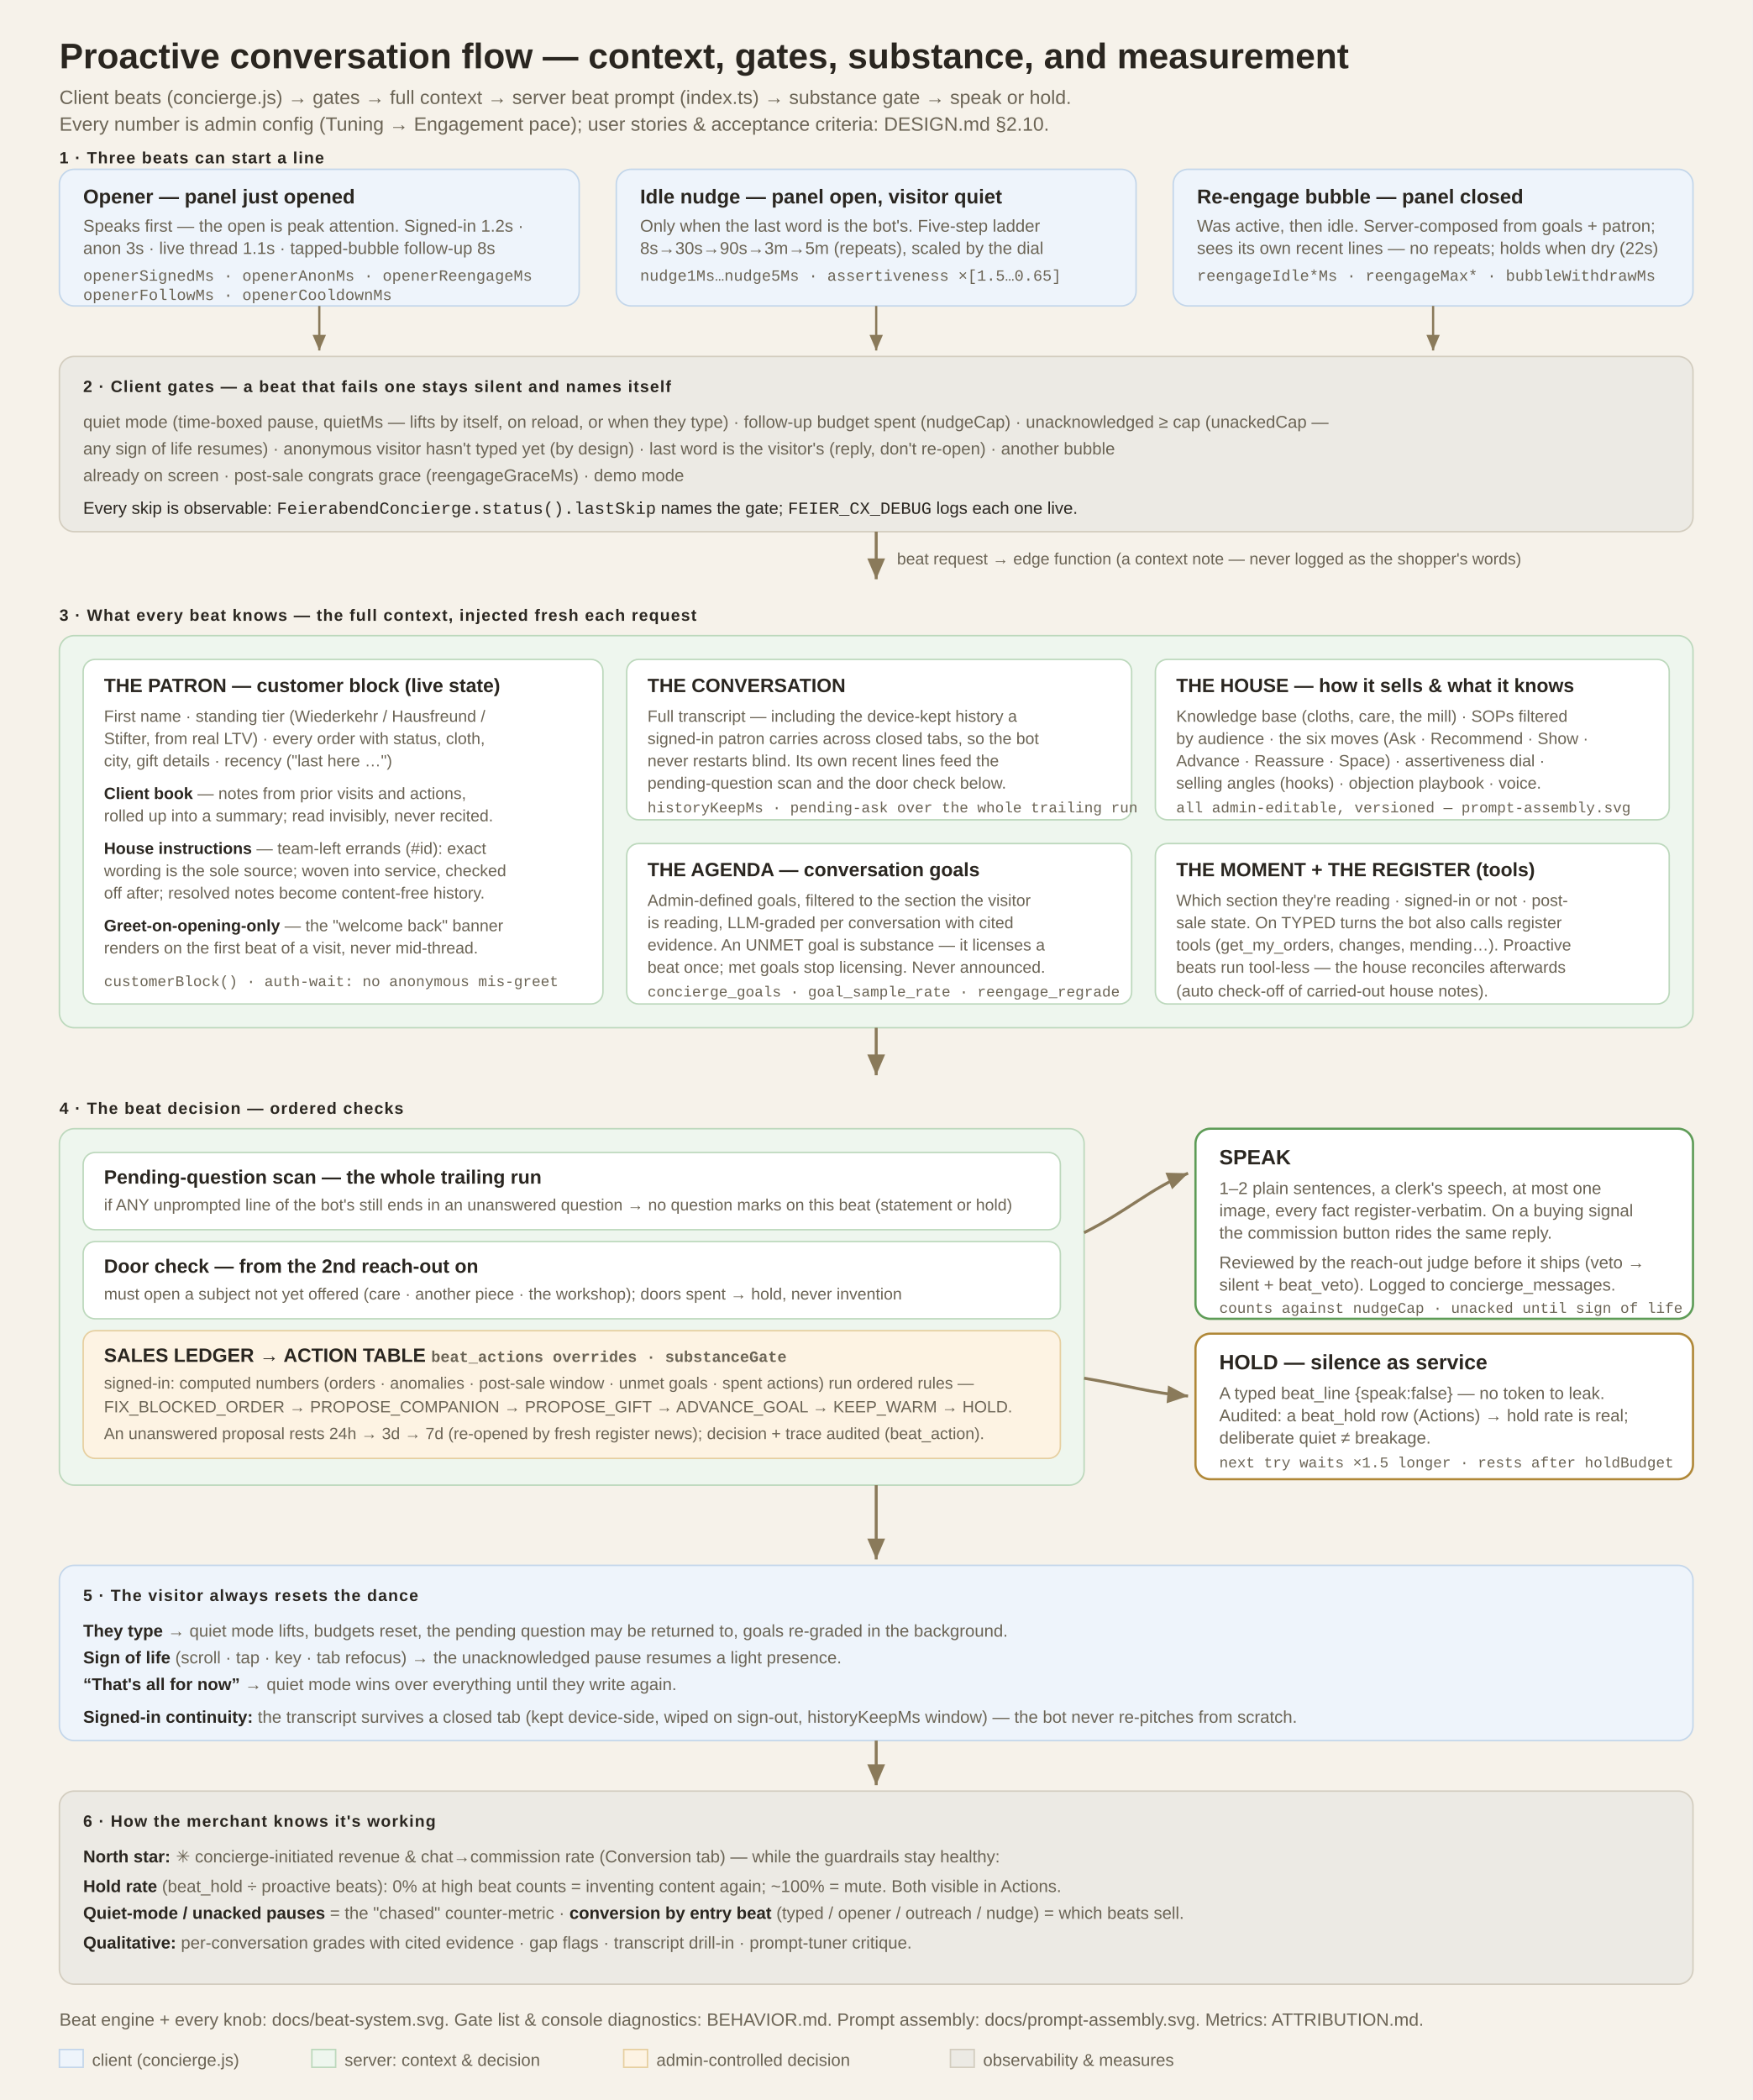
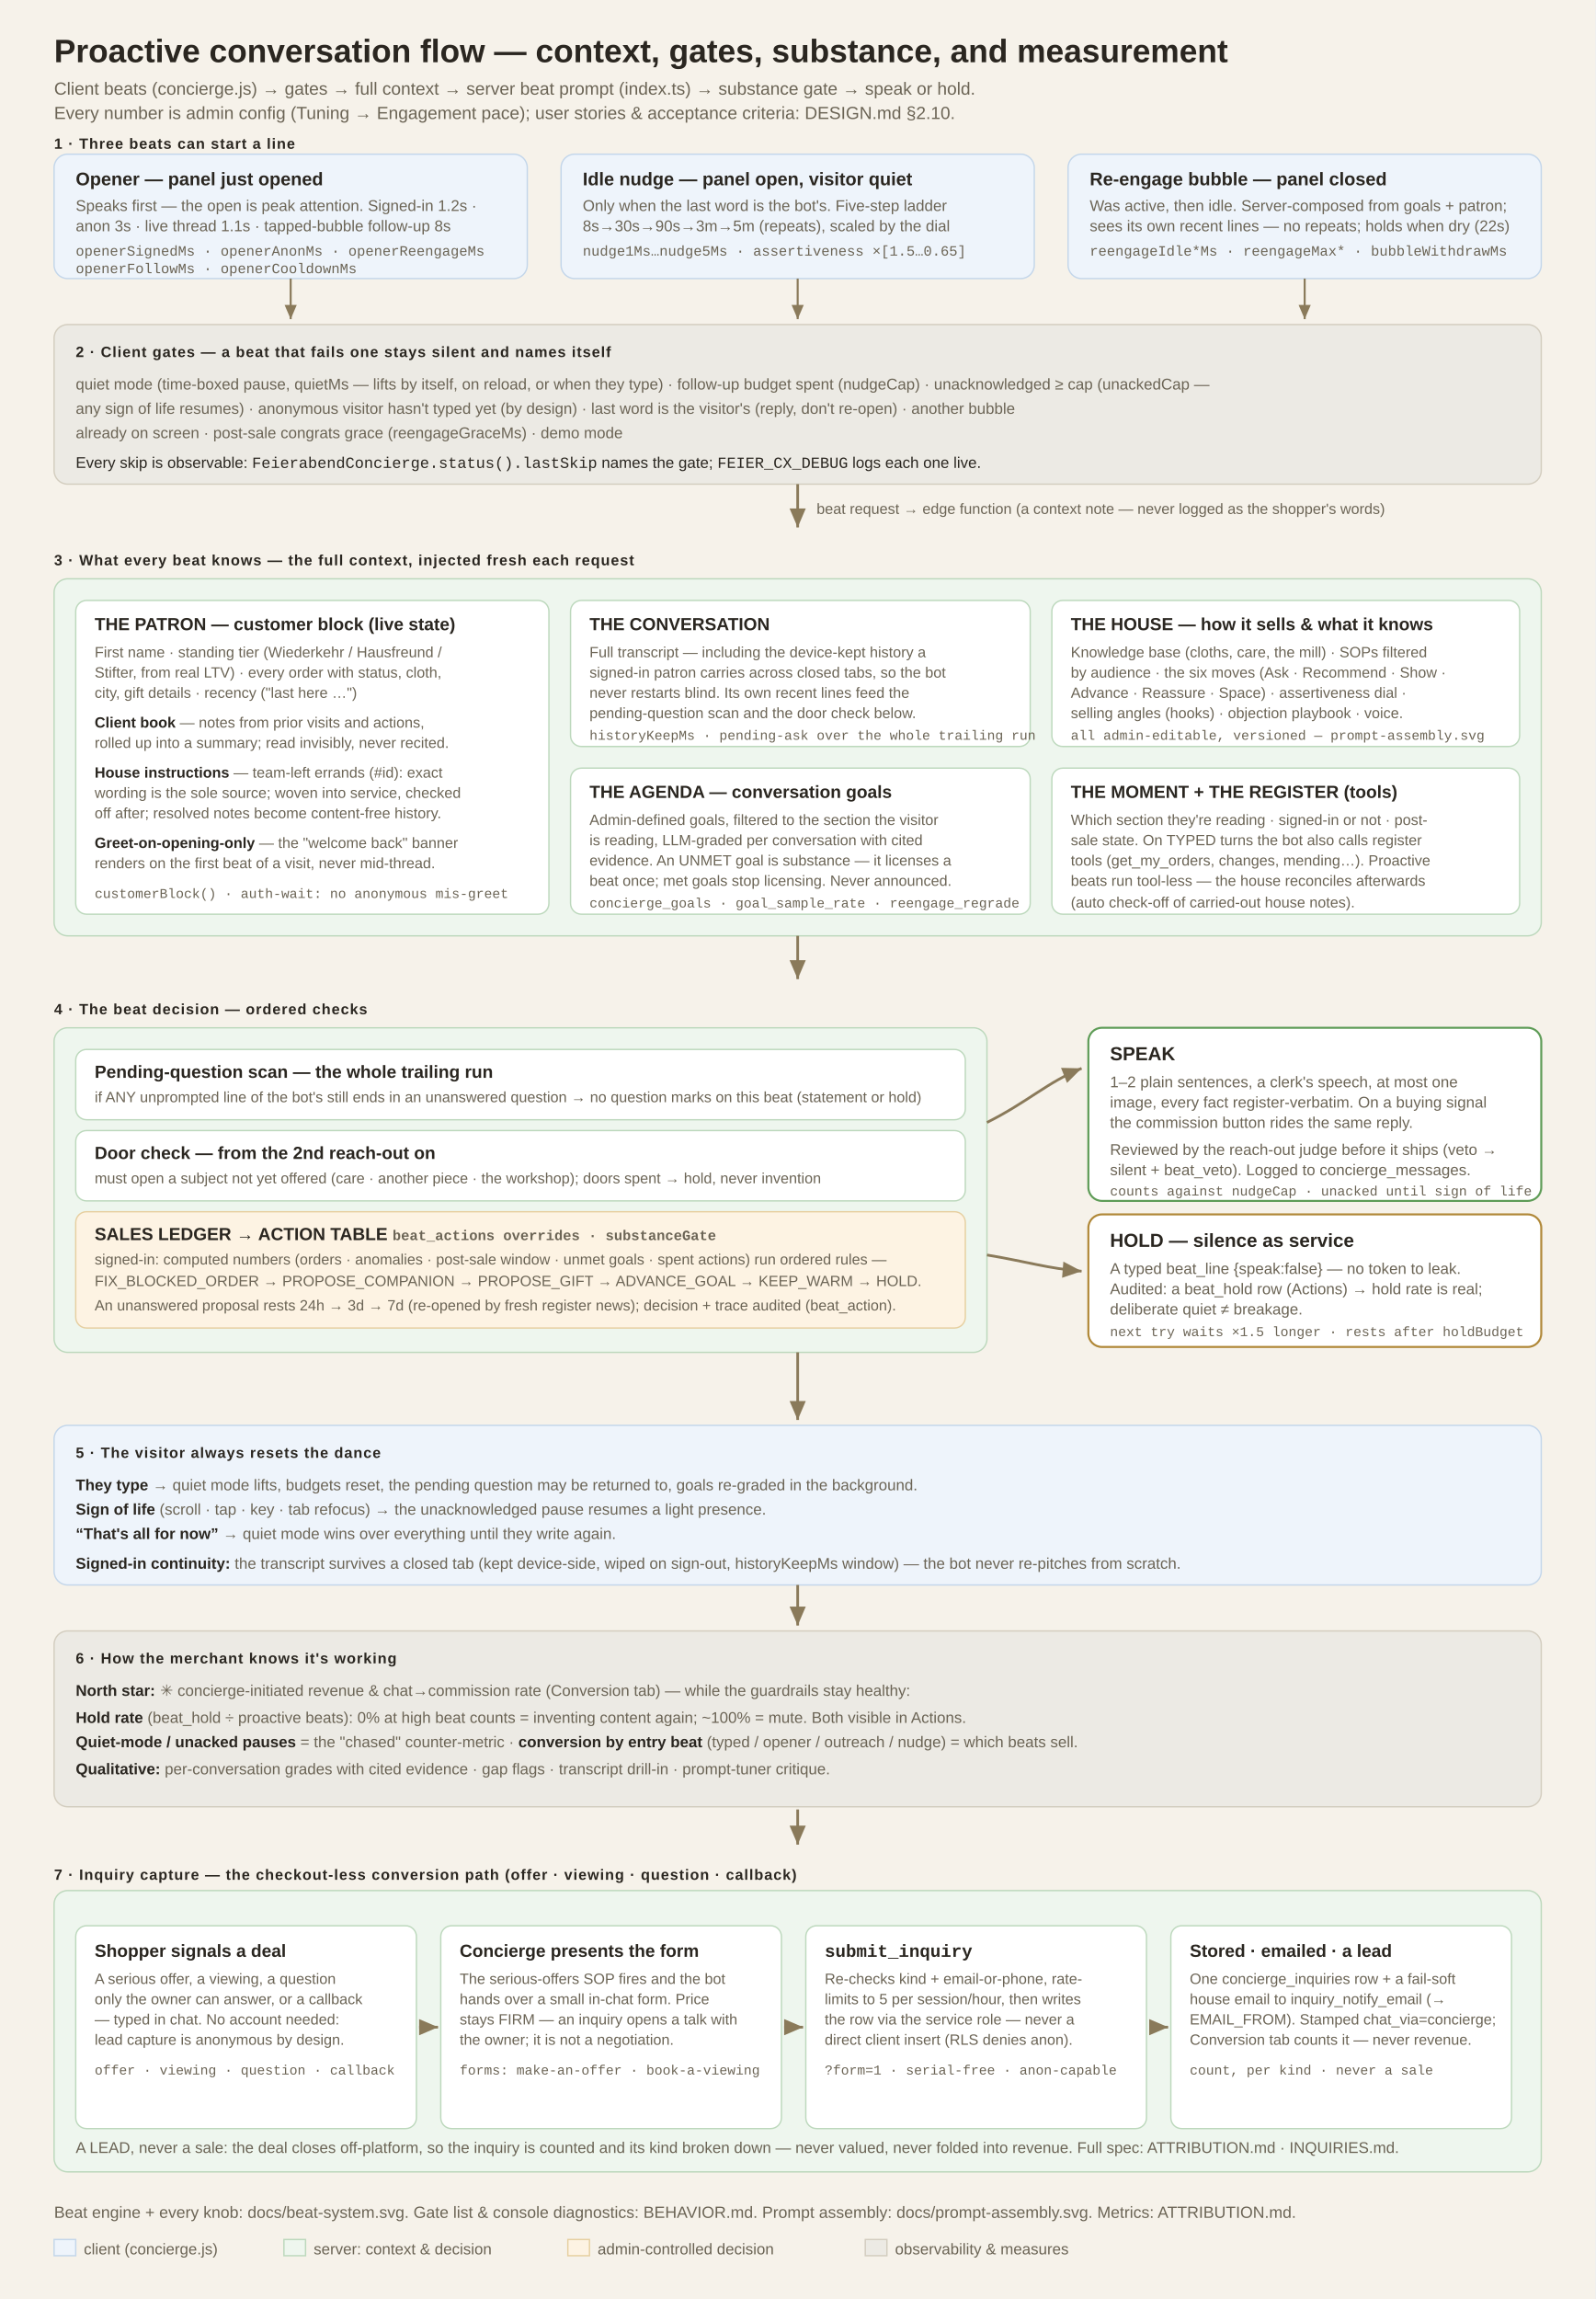
- <svg xmlns="http://www.w3.org/2000/svg" width="1180" height="1414" viewBox="0 0 1180 1414" font-family="'Helvetica Neue',Arial,sans-serif">
+ <svg xmlns="http://www.w3.org/2000/svg" width="1180" height="1700" viewBox="0 0 1180 1700" font-family="'Helvetica Neue',Arial,sans-serif">
  <defs>
    <marker id="arr" markerWidth="9" markerHeight="9" refX="7" refY="3" orient="auto" markerUnits="strokeWidth">
      <path d="M0,0 L7,3 L0,6 Z" fill="#8a7a5a" />
    </marker>
    <style>
      .t{fill:#2a2620}.m{fill:#6b6455}.w{fill:#f7f8f9}
      .h{font-weight:700}
      .cap{font-size:11px;letter-spacing:.06em;text-transform:uppercase}
      .mono{font-family:'IBM Plex Mono','Courier New',monospace}
    </style>
  </defs>
-   <rect width="1180" height="1414" fill="#f6f2ea" />
+   <rect width="1180" height="1700" fill="#f6f2ea" />
  <text x="40" y="46" class="t h" font-size="24">Proactive conversation flow — context, gates, substance, and measurement</text>
  <text x="40" y="70" class="m" font-size="13">Client beats (concierge.js) → gates → full context → server beat prompt (index.ts) → substance gate → speak or hold.</text>
  <text x="40" y="88" class="m" font-size="13">Every number is admin config (Tuning → Engagement pace); user stories &amp; acceptance criteria: DESIGN.md §2.10.</text>
  <text x="40" y="110" class="cap t h">1 · Three beats can start a line</text>
  <rect x="40" y="114" width="350" height="92" rx="10" fill="#eef4fb" stroke="#c3d6ea" />
  <text x="56" y="137" class="t h" font-size="13.5">Opener — panel just opened</text>
  <text x="56" y="156" class="m" font-size="11.5">Speaks first — the open is peak attention. Signed-in 1.2s ·</text>
  <text x="56" y="171" class="m" font-size="11.5">anon 3s · live thread 1.1s · tapped-bubble follow-up 8s</text>
  <text x="56" y="189" class="m mono" font-size="10.5">openerSignedMs · openerAnonMs · openerReengageMs</text>
  <text x="56" y="202" class="m mono" font-size="10.5">openerFollowMs · openerCooldownMs</text>
  <rect x="415" y="114" width="350" height="92" rx="10" fill="#eef4fb" stroke="#c3d6ea" />
  <text x="431" y="137" class="t h" font-size="13.5">Idle nudge — panel open, visitor quiet</text>
  <text x="431" y="156" class="m" font-size="11.5">Only when the last word is the bot's. Five-step ladder</text>
  <text x="431" y="171" class="m" font-size="11.5">8s→30s→90s→3m→5m (repeats), scaled by the dial</text>
  <text x="431" y="189" class="m mono" font-size="10.5">nudge1Ms…nudge5Ms · assertiveness ×[1.5…0.65]</text>
  <rect x="790" y="114" width="350" height="92" rx="10" fill="#eef4fb" stroke="#c3d6ea" />
  <text x="806" y="137" class="t h" font-size="13.5">Re-engage bubble — panel closed</text>
  <text x="806" y="156" class="m" font-size="11.5">Was active, then idle. Server-composed from goals + patron;</text>
  <text x="806" y="171" class="m" font-size="11.5">sees its own recent lines — no repeats; holds when dry (22s)</text>
  <text x="806" y="189" class="m mono" font-size="10.5">reengageIdle*Ms · reengageMax* · bubbleWithdrawMs</text>
  <path d="M215 206 L215 236" stroke="#8a7a5a" stroke-width="1.5" fill="none" marker-end="url(#arr)" />
  <path d="M590 206 L590 236" stroke="#8a7a5a" stroke-width="1.5" fill="none" marker-end="url(#arr)" />
  <path d="M965 206 L965 236" stroke="#8a7a5a" stroke-width="1.5" fill="none" marker-end="url(#arr)" />
  <rect x="40" y="240" width="1100" height="118" rx="10" fill="#eceae4" stroke="#d3cdbf" />
  <text x="56" y="264" class="cap t h">2 · Client gates — a beat that fails one stays silent and names itself</text>
  <g font-size="11.5" class="m">
    <text x="56" y="288">quiet mode (time-boxed pause, quietMs — lifts by itself, on reload, or when they type) · follow-up budget spent (nudgeCap) · unacknowledged ≥ cap (unackedCap —</text>
    <text x="56" y="306">any sign of life resumes) · anonymous visitor hasn't typed yet (by design) · last word is the visitor's (reply, don't re-open) · another bubble</text>
    <text x="56" y="324">already on screen · post-sale congrats grace (reengageGraceMs) · demo mode</text>
  </g>
  <text x="56" y="346" class="t" font-size="11.5">Every skip is observable: <tspan class="mono">FeierabendConcierge.status().lastSkip</tspan> names the gate; <tspan class="mono">FEIER_CX_DEBUG</tspan> logs each one live.</text>
  <path d="M590 358 L590 390" stroke="#8a7a5a" stroke-width="2" fill="none" marker-end="url(#arr)" />
  <text x="604" y="380" class="m" font-size="11">beat request → edge function (a context note — never logged as the shopper's words)</text>
  <text x="40" y="418" class="cap t h">3 · What every beat knows — the full context, injected fresh each request</text>
  <rect x="40" y="428" width="1100" height="264" rx="10" fill="#eef6ee" stroke="#bcd8bc" />
  <rect x="56" y="444" width="350" height="232" rx="8" fill="#ffffff" stroke="#bcd8bc" />
  <text x="70" y="466" class="t h" font-size="13">THE PATRON — customer block (live state)</text>
  <g font-size="11" class="m">
    <text x="70" y="486">First name · standing tier (Wiederkehr / Hausfreund /</text>
    <text x="70" y="501">Stifter, from real LTV) · every order with status, cloth,</text>
    <text x="70" y="516">city, gift details · recency ("last here …")</text>
    <text x="70" y="538">
      <tspan class="t h">Client book</tspan> — notes from prior visits and actions,</text>
    <text x="70" y="553">rolled up into a summary; read invisibly, never recited.</text>
    <text x="70" y="575">
      <tspan class="t h">House instructions</tspan> — team-left errands (#id): exact</text>
    <text x="70" y="590">wording is the sole source; woven into service, checked</text>
    <text x="70" y="605">off after; resolved notes become content-free history.</text>
    <text x="70" y="627">
      <tspan class="t h">Greet-on-opening-only</tspan> — the "welcome back" banner</text>
    <text x="70" y="642">renders on the first beat of a visit, never mid-thread.</text>
    <text x="70" y="664" class="mono" font-size="10">customerBlock() · auth-wait: no anonymous mis-greet</text>
  </g>
  <rect x="422" y="444" width="340" height="108" rx="8" fill="#ffffff" stroke="#bcd8bc" />
  <text x="436" y="466" class="t h" font-size="13">THE CONVERSATION</text>
  <g font-size="11" class="m">
    <text x="436" y="486">Full transcript — including the device-kept history a</text>
    <text x="436" y="501">signed-in patron carries across closed tabs, so the bot</text>
    <text x="436" y="516">never restarts blind. Its own recent lines feed the</text>
    <text x="436" y="531">pending-question scan and the door check below.</text>
    <text x="436" y="547" class="mono" font-size="10">historyKeepMs · pending-ask over the whole trailing run</text>
  </g>
  <rect x="422" y="568" width="340" height="108" rx="8" fill="#ffffff" stroke="#bcd8bc" />
  <text x="436" y="590" class="t h" font-size="13">THE AGENDA — conversation goals</text>
  <g font-size="11" class="m">
    <text x="436" y="610">Admin-defined goals, filtered to the section the visitor</text>
    <text x="436" y="625">is reading, LLM-graded per conversation with cited</text>
    <text x="436" y="640">evidence. An UNMET goal is substance — it licenses a</text>
    <text x="436" y="655">beat once; met goals stop licensing. Never announced.</text>
    <text x="436" y="671" class="mono" font-size="10">concierge_goals · goal_sample_rate · reengage_regrade</text>
  </g>
  <rect x="778" y="444" width="346" height="108" rx="8" fill="#ffffff" stroke="#bcd8bc" />
  <text x="792" y="466" class="t h" font-size="13">THE HOUSE — how it sells &amp; what it knows</text>
  <g font-size="11" class="m">
    <text x="792" y="486">Knowledge base (cloths, care, the mill) · SOPs filtered</text>
    <text x="792" y="501">by audience · the six moves (Ask · Recommend · Show ·</text>
    <text x="792" y="516">Advance · Reassure · Space) · assertiveness dial ·</text>
    <text x="792" y="531">selling angles (hooks) · objection playbook · voice.</text>
    <text x="792" y="547" class="mono" font-size="10">all admin-editable, versioned — prompt-assembly.svg</text>
  </g>
  <rect x="778" y="568" width="346" height="108" rx="8" fill="#ffffff" stroke="#bcd8bc" />
  <text x="792" y="590" class="t h" font-size="13">THE MOMENT + THE REGISTER (tools)</text>
  <g font-size="11" class="m">
    <text x="792" y="610">Which section they're reading · signed-in or not · post-</text>
    <text x="792" y="625">sale state. On TYPED turns the bot also calls register</text>
    <text x="792" y="640">tools (get_my_orders, changes, mending…). Proactive</text>
    <text x="792" y="655">beats run tool-less — the house reconciles afterwards</text>
    <text x="792" y="671">(auto check-off of carried-out house notes).</text>
  </g>
  <path d="M590 692 L590 724" stroke="#8a7a5a" stroke-width="2" fill="none" marker-end="url(#arr)" />
  <text x="40" y="750" class="cap t h">4 · The beat decision — ordered checks</text>
  <rect x="40" y="760" width="690" height="240" rx="10" fill="#eef6ee" stroke="#bcd8bc" />
  <rect x="56" y="776" width="658" height="52" rx="8" fill="#ffffff" stroke="#bcd8bc" />
  <text x="70" y="797" class="t h" font-size="13">Pending-question scan — the whole trailing run</text>
  <text x="70" y="815" class="m" font-size="11">if ANY unprompted line of the bot's still ends in an unanswered question → no question marks on this beat (statement or hold)</text>
  <rect x="56" y="836" width="658" height="52" rx="8" fill="#ffffff" stroke="#bcd8bc" />
  <text x="70" y="857" class="t h" font-size="13">Door check — from the 2nd reach-out on</text>
  <text x="70" y="875" class="m" font-size="11">must open a subject not yet offered (care · another piece · the workshop); doors spent → hold, never invention</text>
  <rect x="56" y="896" width="658" height="86" rx="8" fill="#fdf3e3" stroke="#e6cfa0" />
  <text x="70" y="917" class="t h" font-size="13">SALES LEDGER → ACTION TABLE  <tspan class="m mono" font-size="10.5">beat_actions overrides · substanceGate</tspan>
  </text>
  <text x="70" y="935" class="m" font-size="11">signed-in: computed numbers (orders · anomalies · post-sale window · unmet goals · spent actions) run ordered rules —</text>
  <text x="70" y="951" class="m" font-size="11">FIX_BLOCKED_ORDER → PROPOSE_COMPANION → PROPOSE_GIFT → ADVANCE_GOAL → KEEP_WARM → HOLD.</text>
  <text x="70" y="969" class="m" font-size="11">An unanswered proposal rests 24h → 3d → 7d (re-opened by fresh register news); decision + trace audited (beat_action).</text>
  <path d="M730 830 C 760 815, 775 800, 800 790" stroke="#8a7a5a" stroke-width="2" fill="none" marker-end="url(#arr)" />
  <path d="M730 928 C 760 933, 775 938, 800 940" stroke="#8a7a5a" stroke-width="2" fill="none" marker-end="url(#arr)" />
  <rect x="805" y="760" width="335" height="128" rx="10" fill="#ffffff" stroke="#5E9C57" stroke-width="1.5" />
  <text x="821" y="784" class="t h" font-size="14">SPEAK</text>
  <text x="821" y="804" class="m" font-size="11.5">1–2 plain sentences, a clerk's speech, at most one</text>
  <text x="821" y="819" class="m" font-size="11.5">image, every fact register-verbatim. On a buying signal</text>
  <text x="821" y="834" class="m" font-size="11.5">the commission button rides the same reply.</text>
  <text x="821" y="854" class="m" font-size="11.5">Reviewed by the reach-out judge before it ships (veto →</text>
  <text x="821" y="869" class="m" font-size="11.5">silent + beat_veto). Logged to concierge_messages.</text>
  <text x="821" y="884" class="m mono" font-size="10">counts against nudgeCap · unacked until sign of life</text>
  <rect x="805" y="898" width="335" height="98" rx="10" fill="#ffffff" stroke="#B08838" stroke-width="1.5" />
  <text x="821" y="922" class="t h" font-size="14">HOLD — silence as service</text>
  <text x="821" y="942" class="m" font-size="11.5">A typed beat_line {speak:false} — no token to leak.</text>
  <text x="821" y="957" class="m" font-size="11.5">Audited: a beat_hold row (Actions) → hold rate is real;</text>
  <text x="821" y="972" class="m" font-size="11.5">deliberate quiet ≠ breakage.</text>
  <text x="821" y="988" class="m mono" font-size="10">next try waits ×1.5 longer · rests after holdBudget</text>
  <path d="M590 1000 L590 1050" stroke="#8a7a5a" stroke-width="2" fill="none" marker-end="url(#arr)" />
  <rect x="40" y="1054" width="1100" height="118" rx="10" fill="#eef4fb" stroke="#c3d6ea" />
  <text x="56" y="1078" class="cap t h">5 · The visitor always resets the dance</text>
  <g font-size="11.5" class="m">
    <text x="56" y="1102">
      <tspan class="t h">They type</tspan> → quiet mode lifts, budgets reset, the pending question may be returned to, goals re-graded in the background.</text>
    <text x="56" y="1120">
      <tspan class="t h">Sign of life</tspan> (scroll · tap · key · tab refocus) → the unacknowledged pause resumes a light presence.</text>
    <text x="56" y="1138">
      <tspan class="t h">“That's all for now”</tspan> → quiet mode wins over everything until they write again.</text>
    <text x="56" y="1160">
      <tspan class="t h">Signed-in continuity:</tspan> the transcript survives a closed tab (kept device-side, wiped on sign-out, historyKeepMs window) — the bot never re-pitches from scratch.</text>
  </g>
  <path d="M590 1172 L590 1202" stroke="#8a7a5a" stroke-width="2" fill="none" marker-end="url(#arr)" />
  <rect x="40" y="1206" width="1100" height="130" rx="10" fill="#eceae4" stroke="#d3cdbf" />
  <text x="56" y="1230" class="cap t h">6 · How the merchant knows it's working</text>
  <g font-size="11.5" class="m">
    <text x="56" y="1254">
      <tspan class="t h">North star:</tspan> ✳ concierge-initiated revenue &amp; chat→commission rate (Conversion tab) — while the guardrails stay healthy:</text>
    <text x="56" y="1274">
      <tspan class="t h">Hold rate</tspan> (beat_hold ÷ proactive beats): 0% at high beat counts = inventing content again; ~100% = mute. Both visible in Actions.</text>
    <text x="56" y="1292">
      <tspan class="t h">Quiet-mode / unacked pauses</tspan> = the "chased" counter-metric · <tspan class="t h">conversion by entry beat</tspan> (typed / opener / outreach / nudge) = which beats sell.</text>
    <text x="56" y="1312">
      <tspan class="t h">Qualitative:</tspan> per-conversation grades with cited evidence · gap flags · transcript drill-in · prompt-tuner critique.</text>
  </g>
-   <text x="40" y="1364" class="m" font-size="12">Beat engine + every knob: docs/beat-system.svg. Gate list &amp; console diagnostics: BEHAVIOR.md. Prompt assembly: docs/prompt-assembly.svg. Metrics: ATTRIBUTION.md.</text>
-   <rect x="40" y="1380" width="16" height="12" fill="#eef4fb" stroke="#c3d6ea" />
-   <text x="62" y="1391" class="m" font-size="11.5">client (concierge.js)</text>
-   <rect x="210" y="1380" width="16" height="12" fill="#eef6ee" stroke="#bcd8bc" />
-   <text x="232" y="1391" class="m" font-size="11.5">server: context &amp; decision</text>
-   <rect x="420" y="1380" width="16" height="12" fill="#fdf3e3" stroke="#e6cfa0" />
-   <text x="442" y="1391" class="m" font-size="11.5">admin-controlled decision</text>
-   <rect x="640" y="1380" width="16" height="12" fill="#eceae4" stroke="#d3cdbf" />
-   <text x="662" y="1391" class="m" font-size="11.5">observability &amp; measures</text>
+   <path d="M590 1338 L590 1364" stroke="#8a7a5a" stroke-width="2" fill="none" marker-end="url(#arr)" />
+   <text x="40" y="1390" class="cap t h">7 · Inquiry capture — the checkout-less conversion path (offer · viewing · question · callback)</text>
+   <rect x="40" y="1398" width="1100" height="208" rx="10" fill="#eef6ee" stroke="#bcd8bc" />
+   <rect x="56" y="1424" width="252" height="150" rx="8" fill="#ffffff" stroke="#bcd8bc" />
+   <text x="70" y="1447" class="t h" font-size="13">Shopper signals a deal</text>
+   <g font-size="11" class="m">
+     <text x="70" y="1467">A serious offer, a viewing, a question</text>
+     <text x="70" y="1482">only the owner can answer, or a callback</text>
+     <text x="70" y="1497">— typed in chat. No account needed:</text>
+     <text x="70" y="1512">lead capture is anonymous by design.</text>
+   </g>
+   <text x="70" y="1534" class="m mono" font-size="10">offer · viewing · question · callback</text>
+   <rect x="326" y="1424" width="252" height="150" rx="8" fill="#ffffff" stroke="#bcd8bc" />
+   <text x="340" y="1447" class="t h" font-size="13">Concierge presents the form</text>
+   <g font-size="11" class="m">
+     <text x="340" y="1467">The serious-offers SOP fires and the bot</text>
+     <text x="340" y="1482">hands over a small in-chat form. Price</text>
+     <text x="340" y="1497">stays FIRM — an inquiry opens a talk with</text>
+     <text x="340" y="1512">the owner; it is not a negotiation.</text>
+   </g>
+   <text x="340" y="1534" class="m mono" font-size="10">forms: make-an-offer · book-a-viewing</text>
+   <rect x="596" y="1424" width="252" height="150" rx="8" fill="#ffffff" stroke="#bcd8bc" />
+   <text x="610" y="1447" class="t h mono" font-size="13">submit_inquiry</text>
+   <g font-size="11" class="m">
+     <text x="610" y="1467">Re-checks kind + email-or-phone, rate-</text>
+     <text x="610" y="1482">limits to 5 per session/hour, then writes</text>
+     <text x="610" y="1497">the row via the service role — never a</text>
+     <text x="610" y="1512">direct client insert (RLS denies anon).</text>
+   </g>
+   <text x="610" y="1534" class="m mono" font-size="10">?form=1 · serial-free · anon-capable</text>
+   <rect x="866" y="1424" width="252" height="150" rx="8" fill="#ffffff" stroke="#bcd8bc" />
+   <text x="880" y="1447" class="t h" font-size="13">Stored · emailed · a lead</text>
+   <g font-size="11" class="m">
+     <text x="880" y="1467">One concierge_inquiries row + a fail-soft</text>
+     <text x="880" y="1482">house email to inquiry_notify_email (→</text>
+     <text x="880" y="1497">EMAIL_FROM). Stamped chat_via=concierge;</text>
+     <text x="880" y="1512">Conversion tab counts it — never revenue.</text>
+   </g>
+   <text x="880" y="1534" class="m mono" font-size="10">count, per kind · never a sale</text>
+   <path d="M310 1499 L324 1499" stroke="#8a7a5a" stroke-width="2" fill="none" marker-end="url(#arr)" />
+   <path d="M580 1499 L594 1499" stroke="#8a7a5a" stroke-width="2" fill="none" marker-end="url(#arr)" />
+   <path d="M850 1499 L864 1499" stroke="#8a7a5a" stroke-width="2" fill="none" marker-end="url(#arr)" />
+   <text x="56" y="1592" class="m" font-size="11.5">A LEAD, never a sale: the deal closes off-platform, so the inquiry is counted and its kind broken down — never valued, never folded into revenue. Full spec: ATTRIBUTION.md · INQUIRIES.md.</text>
+   <text x="40" y="1640" class="m" font-size="12">Beat engine + every knob: docs/beat-system.svg. Gate list &amp; console diagnostics: BEHAVIOR.md. Prompt assembly: docs/prompt-assembly.svg. Metrics: ATTRIBUTION.md.</text>
+   <rect x="40" y="1656" width="16" height="12" fill="#eef4fb" stroke="#c3d6ea" />
+   <text x="62" y="1667" class="m" font-size="11.5">client (concierge.js)</text>
+   <rect x="210" y="1656" width="16" height="12" fill="#eef6ee" stroke="#bcd8bc" />
+   <text x="232" y="1667" class="m" font-size="11.5">server: context &amp; decision</text>
+   <rect x="420" y="1656" width="16" height="12" fill="#fdf3e3" stroke="#e6cfa0" />
+   <text x="442" y="1667" class="m" font-size="11.5">admin-controlled decision</text>
+   <rect x="640" y="1656" width="16" height="12" fill="#eceae4" stroke="#d3cdbf" />
+   <text x="662" y="1667" class="m" font-size="11.5">observability &amp; measures</text>
</svg>
